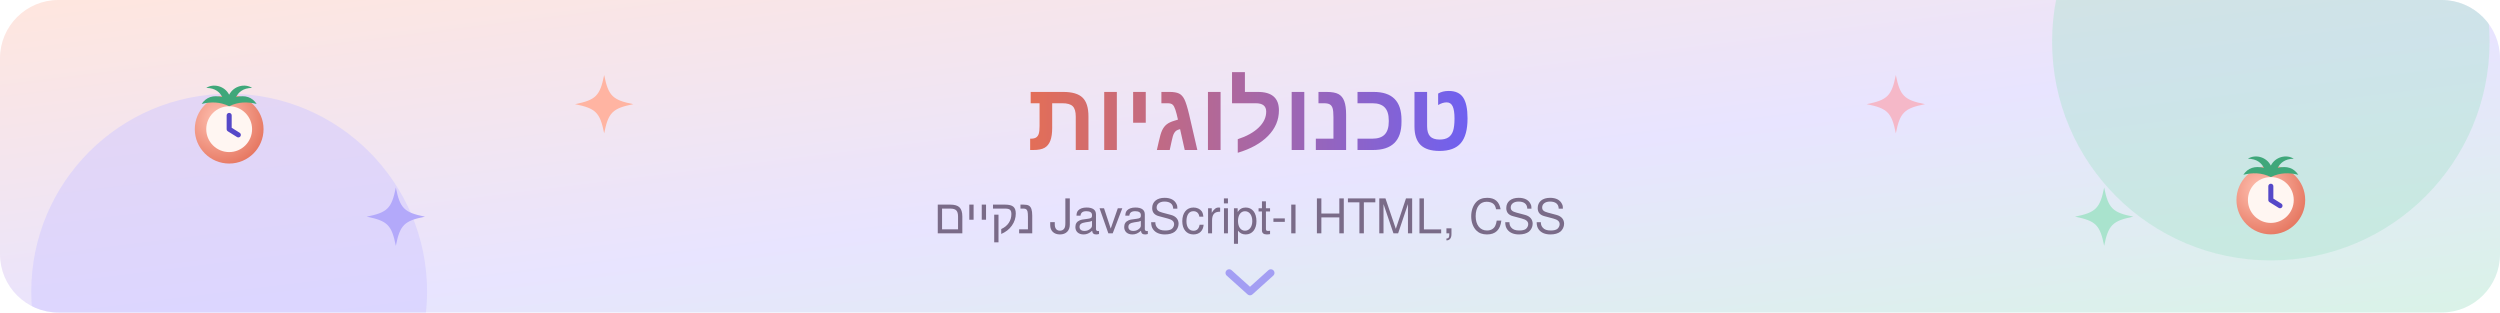
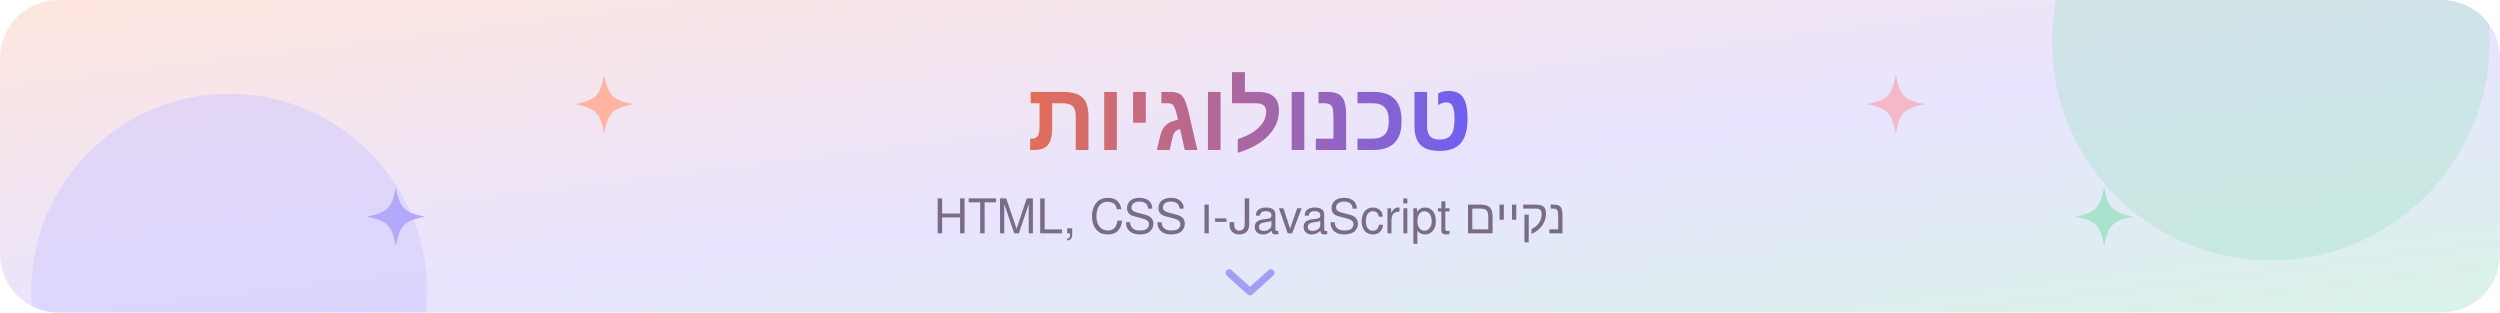
<svg xmlns="http://www.w3.org/2000/svg" viewBox="0 0 1200 150" width="1200" height="150" role="img" aria-label="טכנולוגיות">
  <defs>
    <linearGradient id="bg" x1="0" y1="0" x2="1" y2="1">
      <stop offset="0" stop-color="#FFE6DE" />
      <stop offset=".55" stop-color="#E8E4FF" />
      <stop offset="1" stop-color="#D9F3E7" />
    </linearGradient>
    <linearGradient id="t" x1="0" y1="0" x2="1" y2="0">
      <stop offset="0" stop-color="#E36E57" />
      <stop offset="1" stop-color="#6F60F0" />
    </linearGradient>
-     <radialGradient id="tm" cx=".35" cy=".35" r=".8">
-       <stop offset="0" stop-color="#FFC2B3" />
-       <stop offset="1" stop-color="#E36E57" />
-     </radialGradient>
-     <path id="s" d="M0-14C2-4 4-2 14 0 4 2 2 4 0 14-2 4-4 2-14 0-4-2-2-4 0-14Z" />
    <clipPath id="c">
      <rect width="1200" height="150" rx="28" />
    </clipPath>
+     <path id="s" d="M0-14C2-4 4-2 14 0 4 2 2 4 0 14-2 4-4 2-14 0-4-2-2-4 0-14Z" />
  </defs>
-   <style>.blob{animation:drift 11s ease-in-out infinite alternate}.b2{animation-duration:14s;animation-direction:alternate-reverse}
- .bob{animation:bob 3.4s ease-in-out infinite}.d1{animation-delay:-1.1s}.d2{animation-delay:-2.2s}
+   <style>
+ .blob{animation:drift 11s ease-in-out infinite alternate}.b2{animation-duration:14s;animation-direction:alternate-reverse}.b3{animation-duration:17s}
+ .bob{animation:bob 3.4s ease-in-out infinite}.d1{animation-delay:-.9s}.d2{animation-delay:-1.8s}
.tw{animation:tw 3.2s ease-in-out infinite}.t2{animation-delay:-1s}.t3{animation-delay:-2s}
- .spin{animation:spin 9s linear infinite}
+ .rise{animation:rise .9s ease-out both}.r2{animation-delay:.2s}
+ .ring{stroke-dasharray:0 400;animation:fill 2.4s ease-out forwards}
@keyframes drift{to{transform:translate(40px,-20px) scale(1.12)}}
@keyframes bob{0%,100%{transform:translateY(0)}50%{transform:translateY(-10px)}}
@keyframes tw{0%,100%{opacity:.35}50%{opacity:1}}
- @keyframes spin{to{transform:rotate(360deg)}}
- @media (prefers-reduced-motion:reduce){*{animation:none!important}}</style>
+ @keyframes rise{from{opacity:0;transform:translateY(16px)}}
+ @keyframes fill{to{stroke-dasharray:250 400}}
+ @media (prefers-reduced-motion:reduce){*{animation:none!important}.ring{stroke-dasharray:250 400}}
+ </style>
  <g clip-path="url(#c)">
    <rect width="1200" height="150" fill="url(#bg)" />
    <circle class="blob" cx="110" cy="140" r="95" fill="#CFC8FF" opacity=".5" />
    <circle class="blob b2" cx="1090" cy="20" r="105" fill="#A9E3CD" opacity=".42" />
    <use class="tw" href="#s" x="290" y="50" fill="#FFB4A2" />
    <use class="tw t2" href="#s" x="190" y="104" fill="#B3A9FA" />
    <use class="tw t3" href="#s" x="910" y="50" fill="#F5B8C8" />
    <use class="tw" href="#s" x="1010" y="104" fill="#A9E3CD" />
-     <g transform="translate(110 62) scale(1.1)">
-       <g class="bob d1">
-         <g class="">
-           <circle r="15" fill="url(#tm)" />
-           <circle r="10" fill="#FFF6F2" />
-           <path d="M0 0V-6M0 0l4 2.5" stroke="#5548C8" stroke-width="2.2" stroke-linecap="round" />
-           <path d="M0-15c-2-4-7-5-10-3 4 0 6 2 7 4-4-1-7 0-9 3 4-1 8-1 12 1 4-2 8-2 12-1-2-3-5-4-9-3 1-2 3-4 7-4-3-2-8-1-10 3z" fill="#3FA77A" />
-         </g>
-       </g>
-     </g>
-     <g transform="translate(1090 96) scale(1.1)">
-       <g class="bob d2">
-         <g class="">
-           <circle r="15" fill="url(#tm)" />
-           <circle r="10" fill="#FFF6F2" />
-           <path d="M0 0V-6M0 0l4 2.5" stroke="#5548C8" stroke-width="2.2" stroke-linecap="round" />
-           <path d="M0-15c-2-4-7-5-10-3 4 0 6 2 7 4-4-1-7 0-9 3 4-1 8-1 12 1 4-2 8-2 12-1-2-3-5-4-9-3 1-2 3-4 7-4-3-2-8-1-10 3z" fill="#3FA77A" />
-         </g>
-       </g>
-     </g>
-     <g font-family="-apple-system,BlinkMacSystemFont,'Segoe UI',Helvetica,Arial,sans-serif" text-anchor="middle" direction="rtl">
+     <g font-family="-apple-system,BlinkMacSystemFont,'Segoe UI',Helvetica,Arial,sans-serif" text-anchor="middle">
      <text x="600" y="72" font-size="46" font-weight="800" fill="url(#t)">טכנולוגיות</text>
      <text x="600" y="112" font-size="23" fill="#7A6B88">HTML, CSS ו-JavaScript נקיים</text>
    </g>
    <g transform="translate(600 136)">
      <g class="bob">
        <path d="M-10-5l10 9 10-9" fill="none" stroke="#6F60F0" stroke-opacity=".55" stroke-width="3.5" stroke-linecap="round" stroke-linejoin="round" />
      </g>
    </g>
  </g>
</svg>
